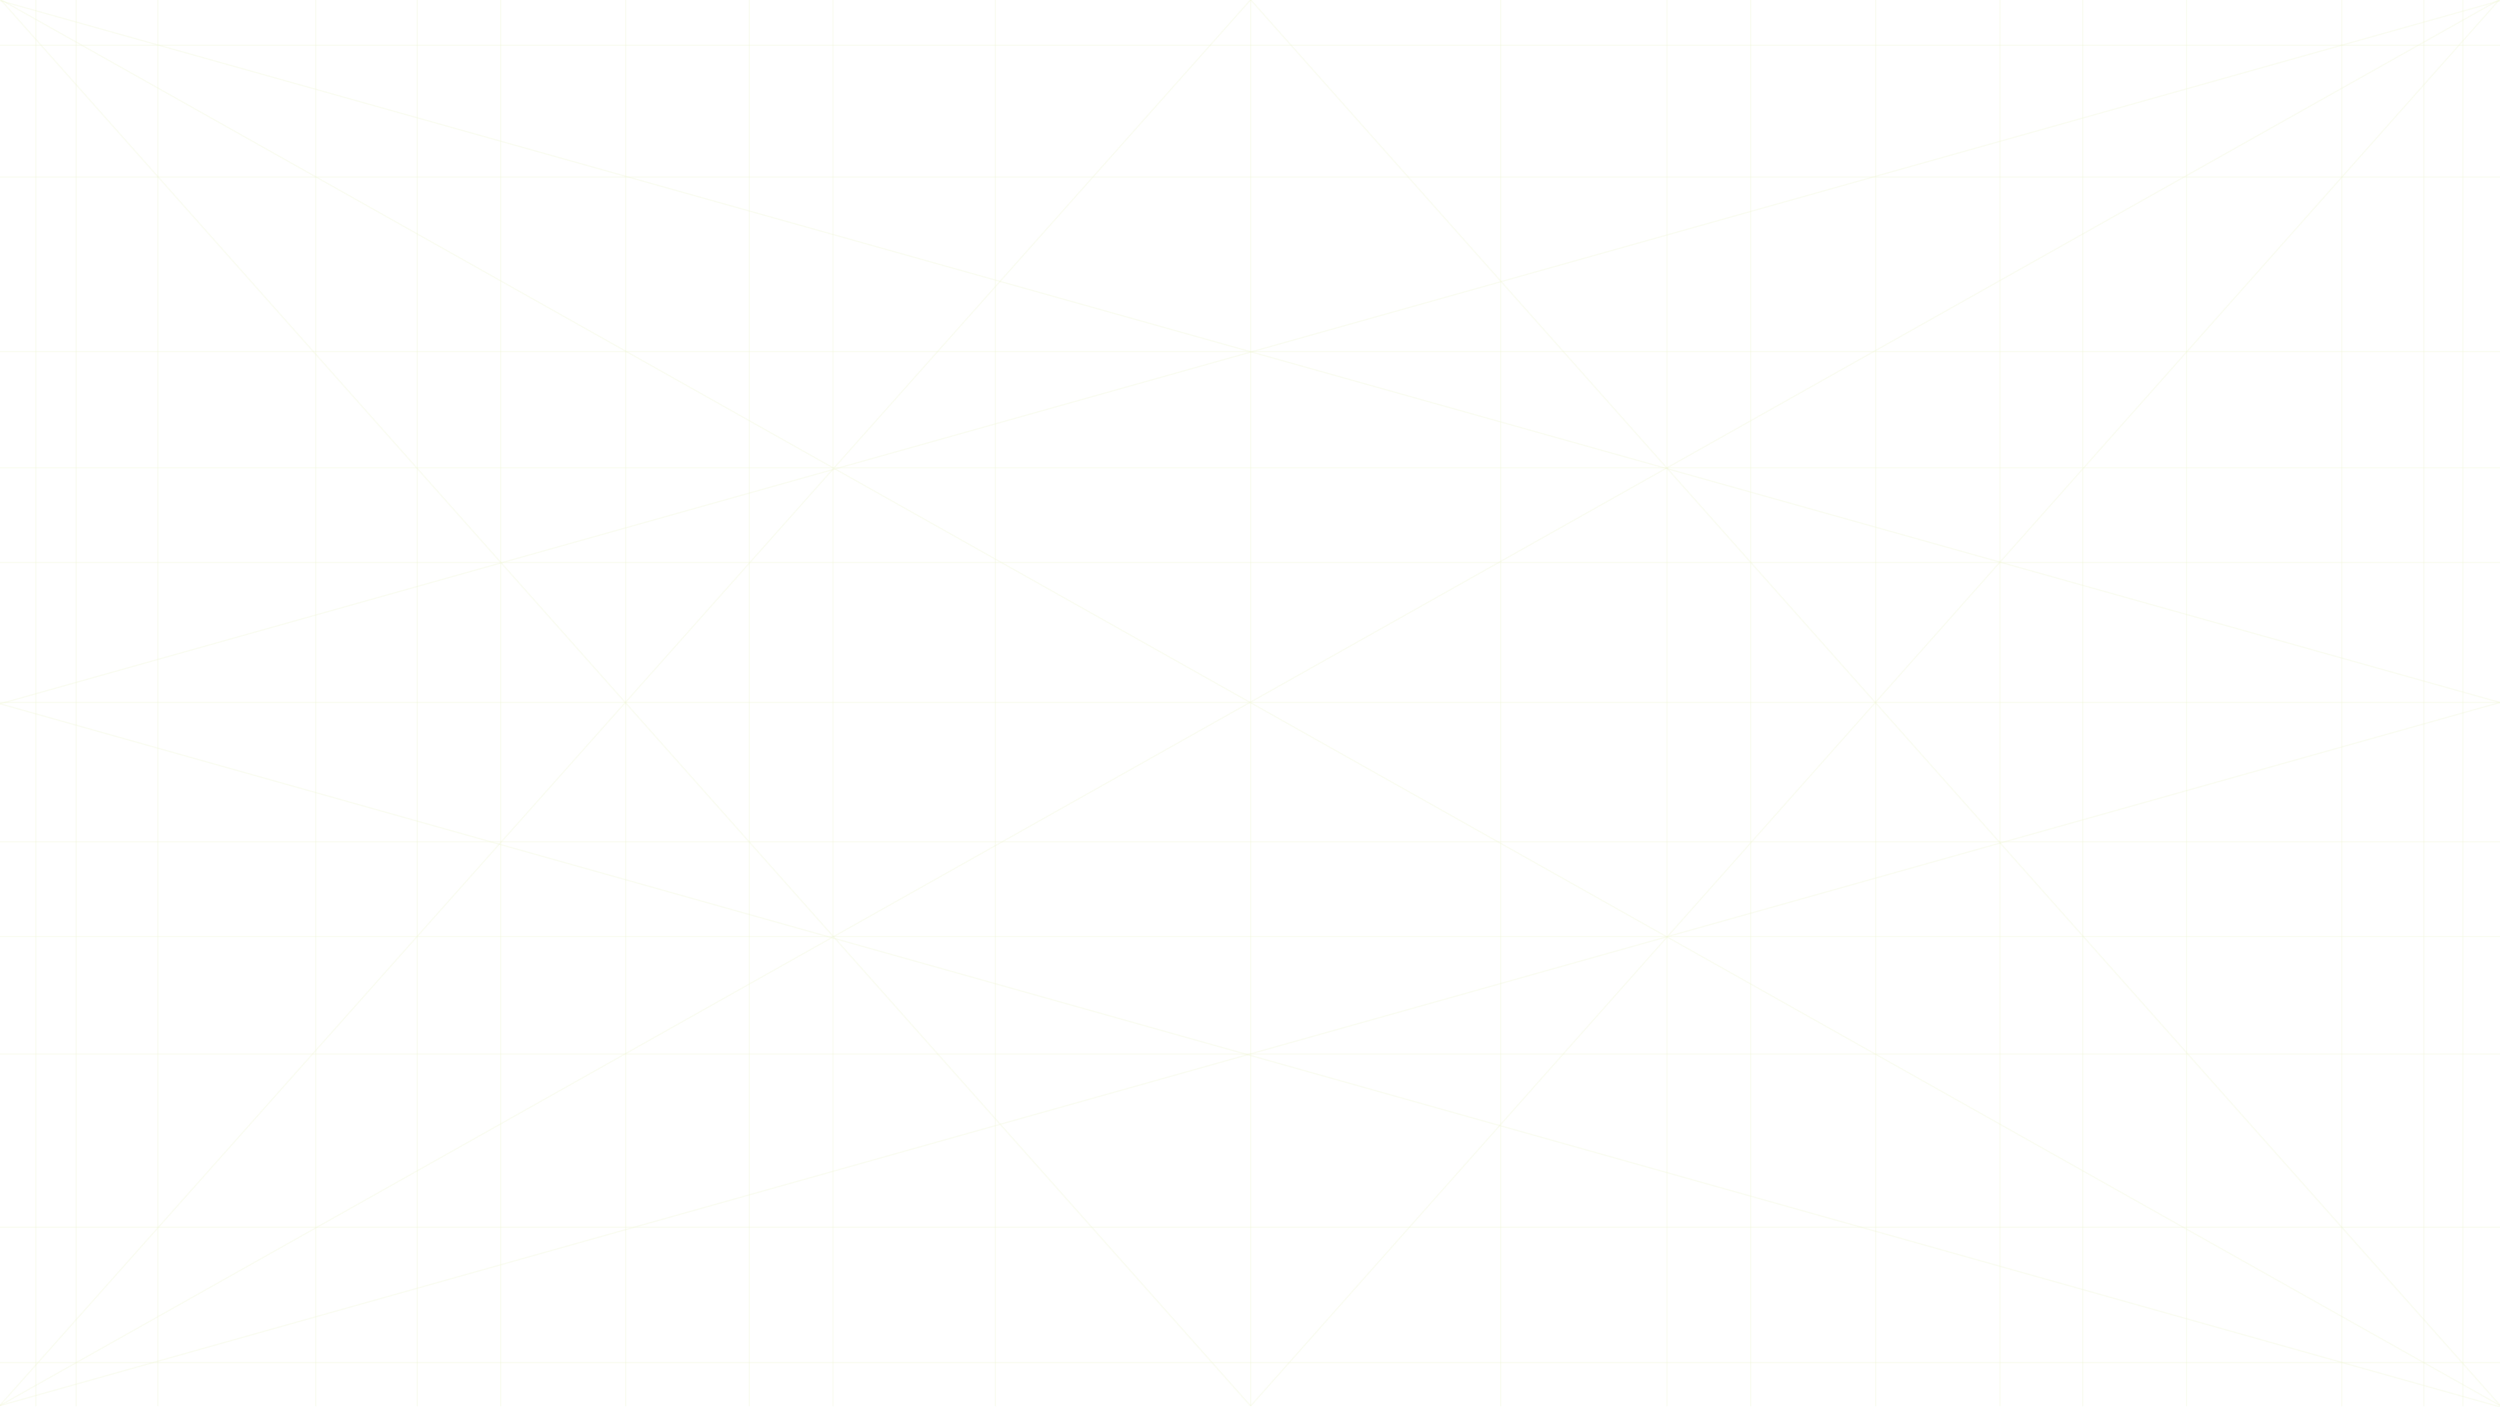
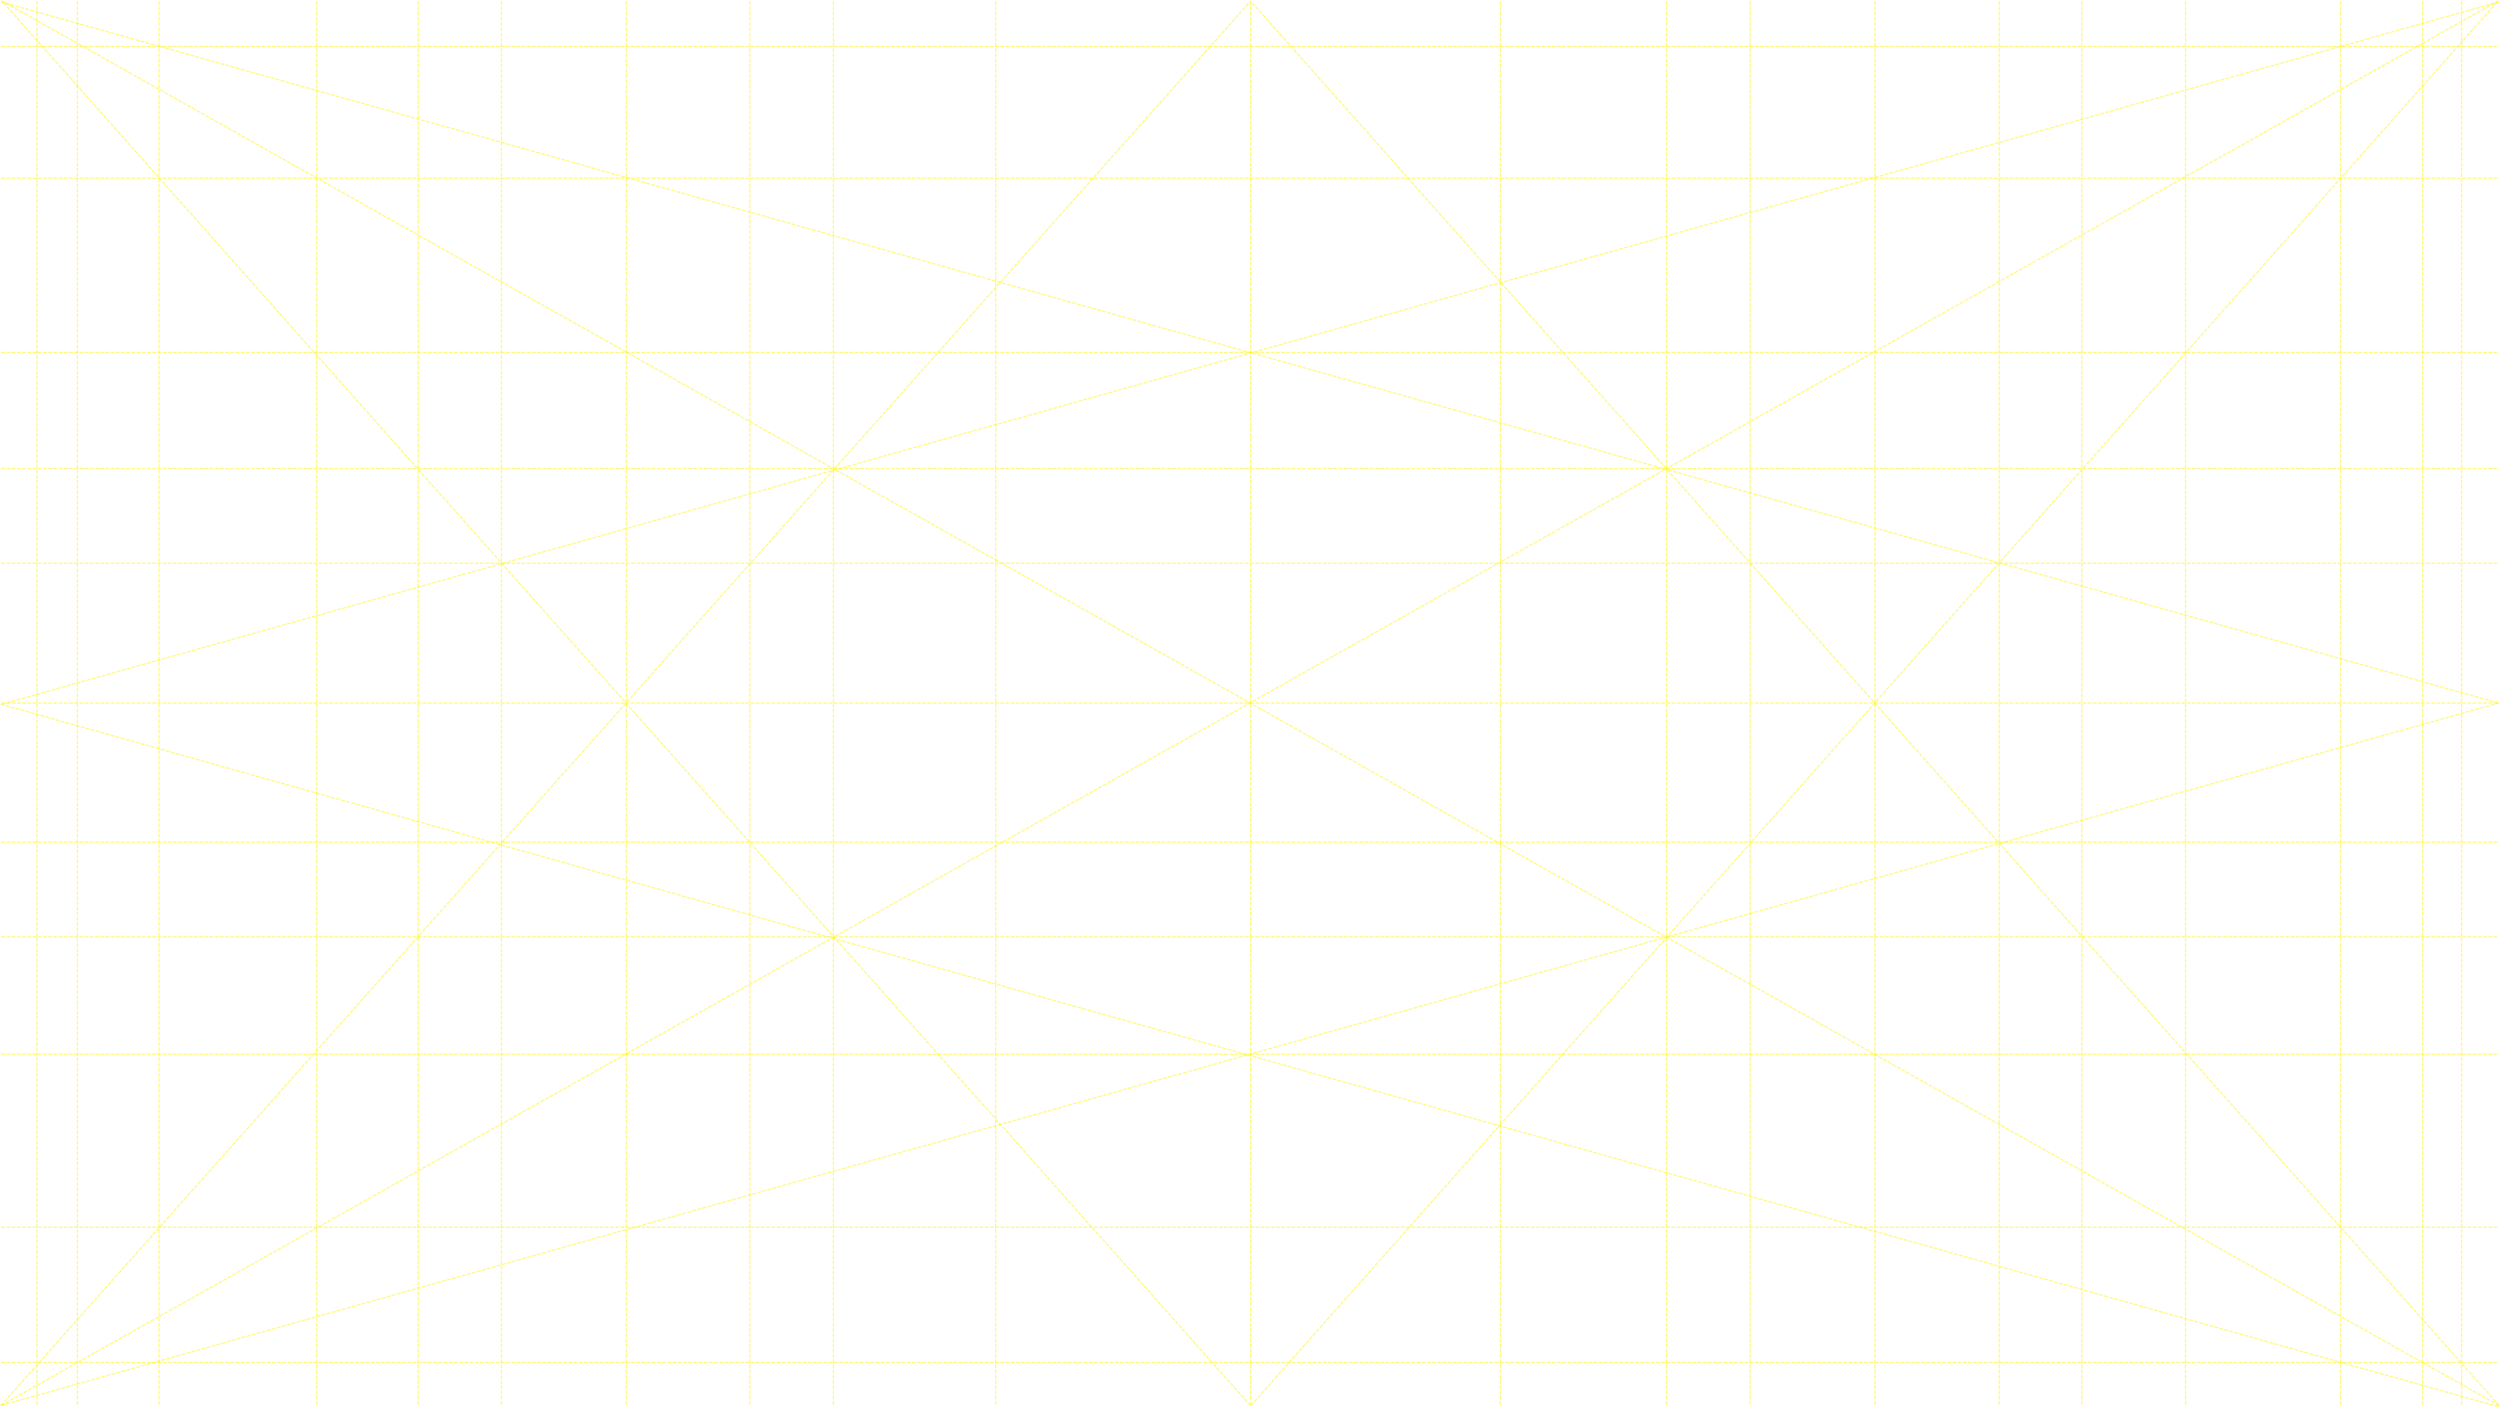
- <svg xmlns="http://www.w3.org/2000/svg" width="1920" height="1080" viewBox="0 0 1920 1080" fill="none">
-   <line x1="-0.245" y1="1079.56" x2="1919.75" y2="-0.436" stroke="#EFF4CD" stroke-opacity="0.25" />
-   <line y1="-0.5" x2="2202.91" y2="-0.5" transform="matrix(-0.871576 -0.490261 -0.490261 0.871576 1920 1080)" stroke="#EFF4CD" stroke-opacity="0.25" />
-   <line x1="960.5" x2="960.5" y2="1080" stroke="#EFF4CD" stroke-opacity="0.25" />
-   <line x1="480.5" x2="480.5" y2="1080" stroke="#EFF4CD" stroke-opacity="0.25" />
-   <line x1="384.5" x2="384.5" y2="1080" stroke="#EFF4CD" stroke-opacity="0.25" />
-   <line x1="320.5" x2="320.5" y2="1080" stroke="#EFF4CD" stroke-opacity="0.25" />
-   <line x1="764.5" x2="764.5" y2="1080" stroke="#EFF4CD" stroke-opacity="0.25" />
-   <line x1="1152.5" x2="1152.5" y2="1080" stroke="#EFF4CD" stroke-opacity="0.25" />
-   <line x1="1536" x2="1536" y2="1080" stroke="#EFF4CD" stroke-opacity="0.25" />
-   <line x1="1599.5" x2="1599.5" y2="1080" stroke="#EFF4CD" stroke-opacity="0.25" />
-   <line x1="1679.25" x2="1679.25" y2="1080" stroke="#EFF4CD" stroke-opacity="0.25" />
-   <line x1="1798.5" x2="1798.5" y2="1080" stroke="#EFF4CD" stroke-opacity="0.25" />
-   <line x1="1861.5" x2="1861.5" y2="1080" stroke="#EFF4CD" stroke-opacity="0.25" />
-   <line x1="1891.5" x2="1891.5" y2="1080" stroke="#EFF4CD" stroke-opacity="0.25" />
-   <line x1="242.5" x2="242.5" y2="1080" stroke="#EFF4CD" stroke-opacity="0.25" />
-   <line x1="121.25" x2="121.25" y2="1080" stroke="#EFF4CD" stroke-opacity="0.25" />
-   <line x1="58.5" x2="58.5" y2="1080" stroke="#EFF4CD" stroke-opacity="0.25" />
-   <line x1="27.5" x2="27.5" y2="1080" stroke="#EFF4CD" stroke-opacity="0.25" />
-   <line x1="639.75" x2="639.75" y2="1080" stroke="#EFF4CD" stroke-opacity="0.25" />
-   <line x1="575.5" x2="575.5" y2="1080" stroke="#EFF4CD" stroke-opacity="0.25" />
-   <line x1="1280.25" x2="1280.25" y2="1080" stroke="#EFF4CD" stroke-opacity="0.25" />
-   <line x1="1344.5" x2="1344.5" y2="1080" stroke="#EFF4CD" stroke-opacity="0.25" />
-   <line x1="1440.5" x2="1440.5" y2="1080" stroke="#EFF4CD" stroke-opacity="0.25" />
-   <line y1="539.5" x2="1920" y2="539.5" stroke="#EFF4CD" stroke-opacity="0.25" />
-   <line y1="270" x2="1920" y2="270" stroke="#EFF4CD" stroke-opacity="0.25" />
-   <line y1="136" x2="1920" y2="136" stroke="#EFF4CD" stroke-opacity="0.25" />
-   <line y1="34.75" x2="1920" y2="34.75" stroke="#EFF4CD" stroke-opacity="0.25" />
-   <line y1="359.25" x2="1920" y2="359.25" stroke="#EFF4CD" stroke-opacity="0.25" />
-   <line y1="432" x2="1920" y2="432" stroke="#EFF4CD" stroke-opacity="0.25" />
-   <line y1="646.5" x2="1920" y2="646.5" stroke="#EFF4CD" stroke-opacity="0.25" />
-   <line y1="719.25" x2="1920" y2="719.25" stroke="#EFF4CD" stroke-opacity="0.25" />
-   <line y1="809.5" x2="1920" y2="809.5" stroke="#EFF4CD" stroke-opacity="0.25" />
-   <line y1="942.5" x2="1920" y2="942.5" stroke="#EFF4CD" stroke-opacity="0.25" />
-   <line y1="1046.5" x2="1920" y2="1046.5" stroke="#EFF4CD" stroke-opacity="0.25" />
-   <line x1="-0.374" y1="1079.67" x2="960.626" y2="-0.332" stroke="#EFF4CD" stroke-opacity="0.25" />
-   <line x1="960.626" y1="1079.67" x2="1919.63" y2="-0.332" stroke="#EFF4CD" stroke-opacity="0.25" />
-   <line y1="-0.5" x2="1444.99" y2="-0.5" transform="matrix(-0.664364 -0.747409 -0.747409 0.664364 960 1080)" stroke="#EFF4CD" stroke-opacity="0.25" />
-   <line y1="-0.5" x2="1444.99" y2="-0.5" transform="matrix(-0.664364 -0.747409 -0.747409 0.664364 1920 1080)" stroke="#EFF4CD" stroke-opacity="0.25" />
-   <line x1="1919.86" y1="1080.48" x2="-0.135" y2="540.481" stroke="#EFF4CD" stroke-opacity="0.25" />
-   <line x1="1919.86" y1="539.481" x2="-0.135" y2="0.481" stroke="#EFF4CD" stroke-opacity="0.25" />
-   <line x1="-0.135" y1="1079.52" x2="1919.86" y2="539.519" stroke="#EFF4CD" stroke-opacity="0.25" />
-   <line y1="-0.5" x2="1994.49" y2="-0.5" transform="matrix(0.962651 -0.270746 -0.270746 -0.962651 0 540)" stroke="#EFF4CD" stroke-opacity="0.25" />
+ <svg xmlns="http://www.w3.org/2000/svg" width="1922" height="1082" viewBox="0 0 1922 1082" fill="none">
+   <line x1="1.191" y1="1080.32" x2="1920.32" y2="0.809" stroke="#FFF500" stroke-opacity="0.5" stroke-linecap="square" stroke-dasharray="2 2" />
+   <line x1="0.5" y1="-0.5" x2="2202.41" y2="-0.5" transform="matrix(-0.871576 -0.490261 -0.490261 0.871576 1921 1081)" stroke="#FFF500" stroke-opacity="0.5" stroke-linecap="square" stroke-dasharray="2 2" />
+   <line x1="961.5" y1="1.5" x2="961.5" y2="1080.5" stroke="#FFF500" stroke-opacity="0.5" stroke-linecap="square" stroke-dasharray="2 2" />
+   <line x1="481.5" y1="1.5" x2="481.5" y2="1080.5" stroke="#FFF500" stroke-opacity="0.5" stroke-linecap="square" stroke-dasharray="2 2" />
+   <line x1="385.5" y1="1.5" x2="385.5" y2="1080.5" stroke="#FFF500" stroke-opacity="0.5" stroke-linecap="square" stroke-dasharray="2 2" />
+   <line x1="321.5" y1="1.5" x2="321.5" y2="1080.5" stroke="#FFF500" stroke-opacity="0.5" stroke-linecap="square" stroke-dasharray="2 2" />
+   <line x1="765.5" y1="1.5" x2="765.5" y2="1080.5" stroke="#FFF500" stroke-opacity="0.5" stroke-linecap="square" stroke-dasharray="2 2" />
+   <line x1="1153.5" y1="1.5" x2="1153.5" y2="1080.5" stroke="#FFF500" stroke-opacity="0.5" stroke-linecap="square" stroke-dasharray="2 2" />
+   <line x1="1537" y1="1.5" x2="1537" y2="1080.5" stroke="#FFF500" stroke-opacity="0.5" stroke-linecap="square" stroke-dasharray="2 2" />
+   <line x1="1600.5" y1="1.5" x2="1600.5" y2="1080.5" stroke="#FFF500" stroke-opacity="0.5" stroke-linecap="square" stroke-dasharray="2 2" />
+   <line x1="1680.25" y1="1.5" x2="1680.25" y2="1080.5" stroke="#FFF500" stroke-opacity="0.5" stroke-linecap="square" stroke-dasharray="2 2" />
+   <line x1="1799.5" y1="1.5" x2="1799.5" y2="1080.5" stroke="#FFF500" stroke-opacity="0.5" stroke-linecap="square" stroke-dasharray="2 2" />
+   <line x1="1862.5" y1="1.5" x2="1862.5" y2="1080.5" stroke="#FFF500" stroke-opacity="0.5" stroke-linecap="square" stroke-dasharray="2 2" />
+   <line x1="1892.5" y1="1.5" x2="1892.5" y2="1080.5" stroke="#FFF500" stroke-opacity="0.5" stroke-linecap="square" stroke-dasharray="2 2" />
+   <line x1="243.5" y1="1.5" x2="243.5" y2="1080.5" stroke="#FFF500" stroke-opacity="0.5" stroke-linecap="square" stroke-dasharray="2 2" />
+   <line x1="122.25" y1="1.5" x2="122.25" y2="1080.5" stroke="#FFF500" stroke-opacity="0.5" stroke-linecap="square" stroke-dasharray="2 2" />
+   <line x1="59.5" y1="1.5" x2="59.5" y2="1080.5" stroke="#FFF500" stroke-opacity="0.5" stroke-linecap="square" stroke-dasharray="2 2" />
+   <line x1="28.5" y1="1.5" x2="28.5" y2="1080.5" stroke="#FFF500" stroke-opacity="0.5" stroke-linecap="square" stroke-dasharray="2 2" />
+   <line x1="640.75" y1="1.5" x2="640.75" y2="1080.5" stroke="#FFF500" stroke-opacity="0.5" stroke-linecap="square" stroke-dasharray="2 2" />
+   <line x1="576.5" y1="1.5" x2="576.5" y2="1080.5" stroke="#FFF500" stroke-opacity="0.5" stroke-linecap="square" stroke-dasharray="2 2" />
+   <line x1="1281.25" y1="1.5" x2="1281.25" y2="1080.5" stroke="#FFF500" stroke-opacity="0.5" stroke-linecap="square" stroke-dasharray="2 2" />
+   <line x1="1345.5" y1="1.5" x2="1345.5" y2="1080.5" stroke="#FFF500" stroke-opacity="0.5" stroke-linecap="square" stroke-dasharray="2 2" />
+   <line x1="1441.5" y1="1.5" x2="1441.5" y2="1080.5" stroke="#FFF500" stroke-opacity="0.5" stroke-linecap="square" stroke-dasharray="2 2" />
+   <line x1="1.5" y1="540.5" x2="1920.5" y2="540.5" stroke="#FFF500" stroke-opacity="0.5" stroke-linecap="square" stroke-dasharray="2 2" />
+   <line x1="1.5" y1="271" x2="1920.5" y2="271" stroke="#FFF500" stroke-opacity="0.5" stroke-linecap="square" stroke-dasharray="2 2" />
+   <line x1="1.5" y1="137" x2="1920.5" y2="137" stroke="#FFF500" stroke-opacity="0.5" stroke-linecap="square" stroke-dasharray="2 2" />
+   <line x1="1.5" y1="35.75" x2="1920.5" y2="35.75" stroke="#FFF500" stroke-opacity="0.5" stroke-linecap="square" stroke-dasharray="2 2" />
+   <line x1="1.5" y1="360.25" x2="1920.5" y2="360.25" stroke="#FFF500" stroke-opacity="0.5" stroke-linecap="square" stroke-dasharray="2 2" />
+   <line x1="1.5" y1="433" x2="1920.5" y2="433" stroke="#FFF500" stroke-opacity="0.5" stroke-linecap="square" stroke-dasharray="2 2" />
+   <line x1="1.5" y1="647.5" x2="1920.5" y2="647.5" stroke="#FFF500" stroke-opacity="0.5" stroke-linecap="square" stroke-dasharray="2 2" />
+   <line x1="1.5" y1="720.25" x2="1920.5" y2="720.25" stroke="#FFF500" stroke-opacity="0.5" stroke-linecap="square" stroke-dasharray="2 2" />
+   <line x1="1.5" y1="810.5" x2="1920.5" y2="810.5" stroke="#FFF500" stroke-opacity="0.5" stroke-linecap="square" stroke-dasharray="2 2" />
+   <line x1="1.5" y1="943.5" x2="1920.5" y2="943.5" stroke="#FFF500" stroke-opacity="0.5" stroke-linecap="square" stroke-dasharray="2 2" />
+   <line x1="1.5" y1="1047.5" x2="1920.5" y2="1047.5" stroke="#FFF500" stroke-opacity="0.5" stroke-linecap="square" stroke-dasharray="2 2" />
+   <line x1="0.959" y1="1080.29" x2="961.294" y2="1.041" stroke="#FFF500" stroke-opacity="0.5" stroke-linecap="square" stroke-dasharray="2 2" />
+   <line x1="961.958" y1="1080.29" x2="1920.29" y2="1.042" stroke="#FFF500" stroke-opacity="0.5" stroke-linecap="square" stroke-dasharray="2 2" />
+   <line x1="0.5" y1="-0.5" x2="1444.49" y2="-0.5" transform="matrix(-0.664364 -0.747409 -0.747409 0.664364 961 1081)" stroke="#FFF500" stroke-opacity="0.5" stroke-linecap="square" stroke-dasharray="2 2" />
+   <line x1="0.5" y1="-0.5" x2="1444.49" y2="-0.5" transform="matrix(-0.664364 -0.747409 -0.747409 0.664364 1921 1081)" stroke="#FFF500" stroke-opacity="0.5" stroke-linecap="square" stroke-dasharray="2 2" />
+   <line x1="1920.38" y1="1081.35" x2="1.346" y2="541.617" stroke="#FFF500" stroke-opacity="0.5" stroke-linecap="square" stroke-dasharray="2 2" />
+   <line x1="1920.38" y1="540.346" x2="1.346" y2="1.617" stroke="#FFF500" stroke-opacity="0.5" stroke-linecap="square" stroke-dasharray="2 2" />
+   <line x1="1.346" y1="1080.38" x2="1920.38" y2="540.654" stroke="#FFF500" stroke-opacity="0.5" stroke-linecap="square" stroke-dasharray="2 2" />
+   <line x1="0.5" y1="-0.5" x2="1993.99" y2="-0.5" transform="matrix(0.962651 -0.270746 -0.270746 -0.962651 1 541)" stroke="#FFF500" stroke-opacity="0.5" stroke-linecap="square" stroke-dasharray="2 2" />
</svg>
